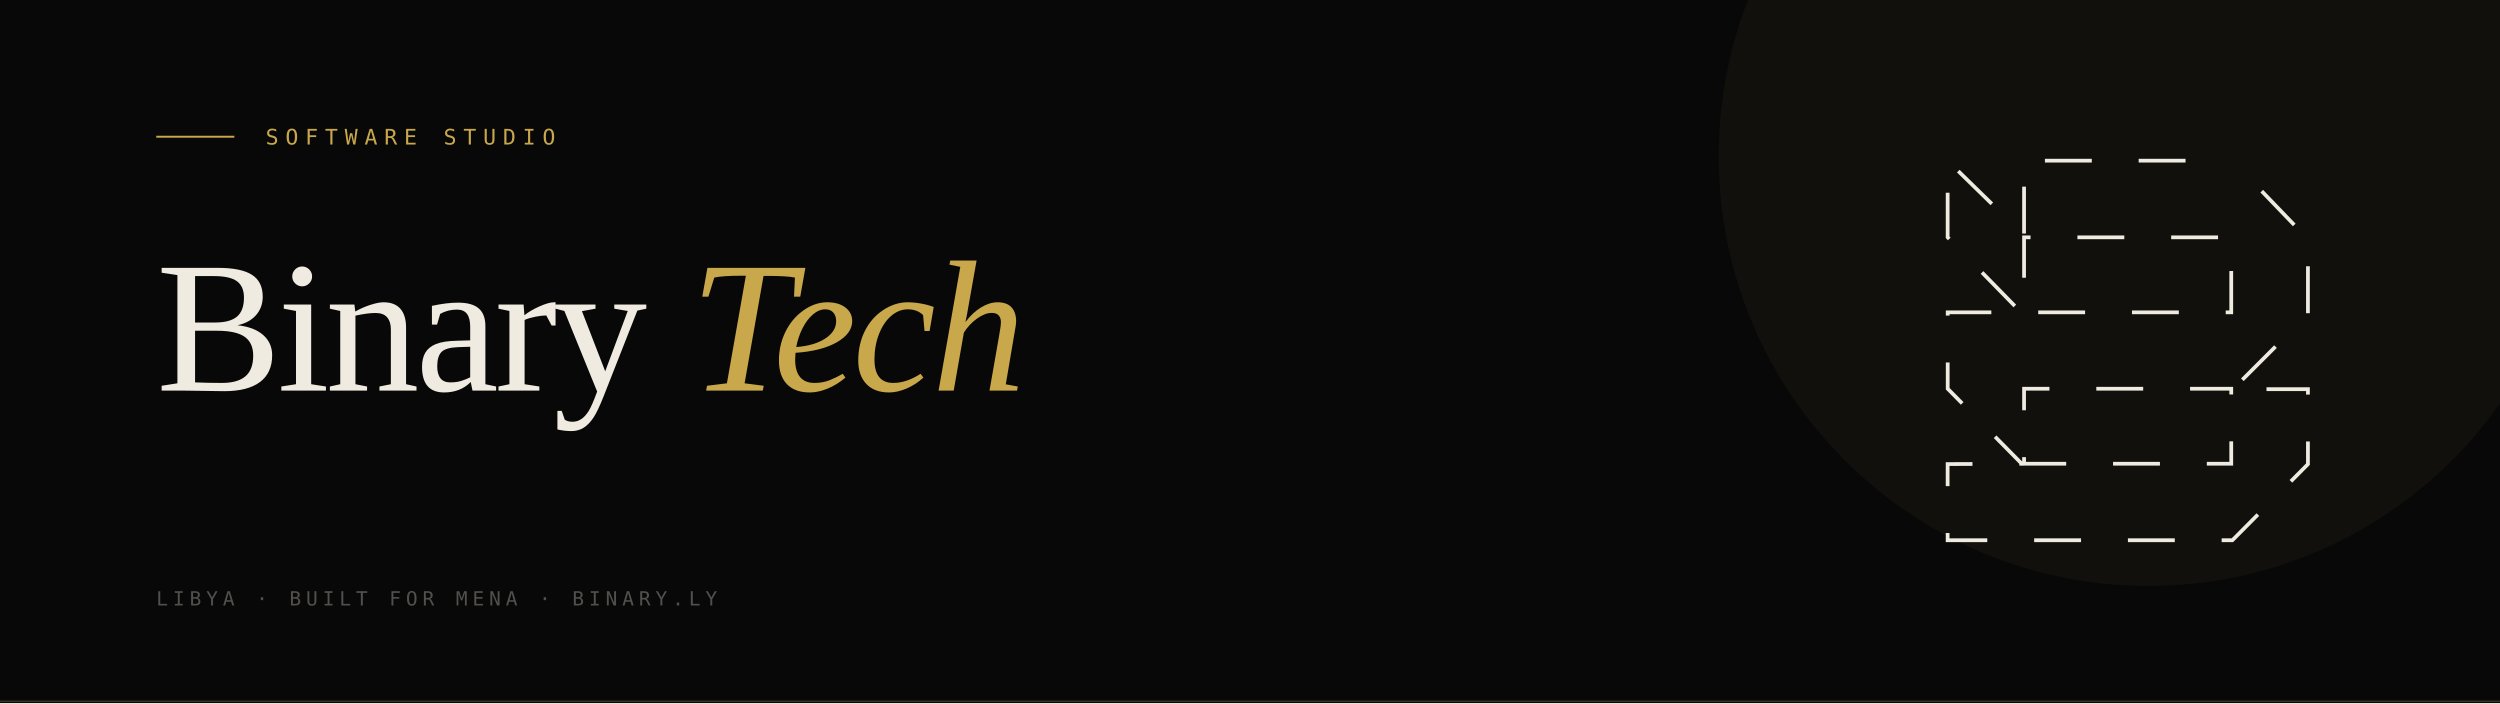
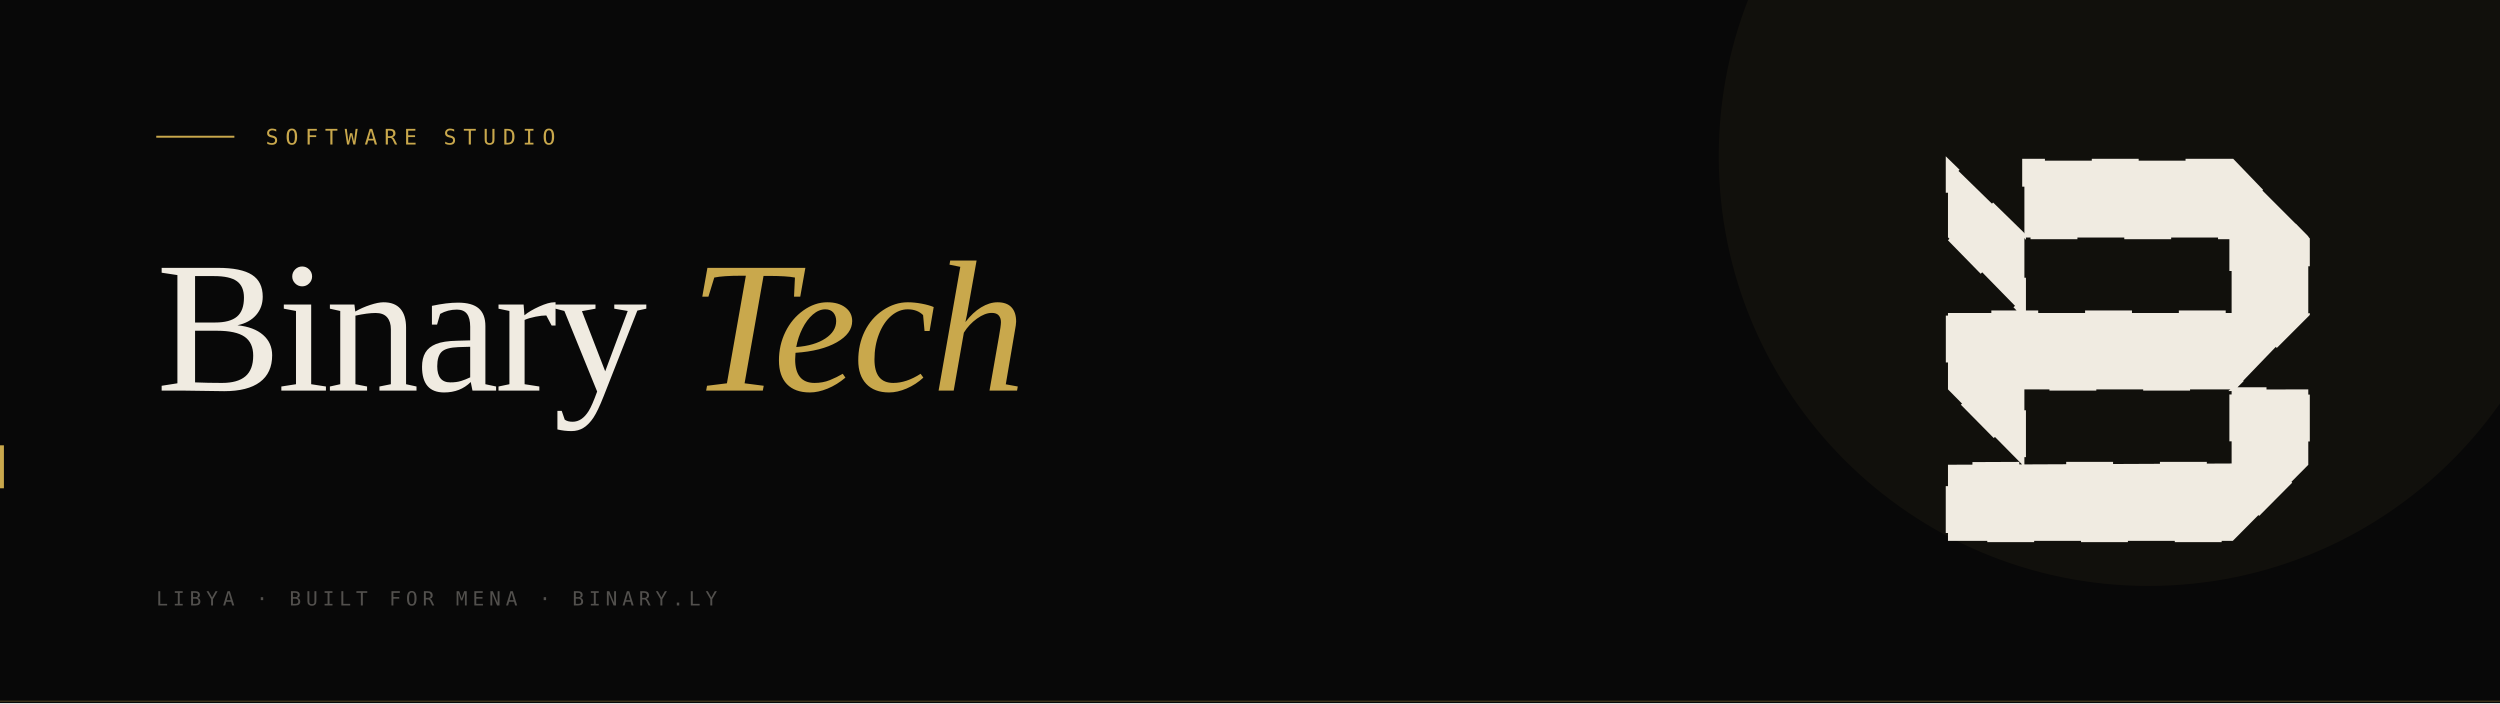
<svg xmlns="http://www.w3.org/2000/svg" viewBox="0 0 1280 360" width="1280" height="360" role="img" aria-label="Binary — Software Studio">
  <defs>
    <clipPath id="rev1">
      <rect x="80" y="226" width="0" height="28">
-         <animate attributeName="width" values="0;0;540;540;0;0" keyTimes="0;0.005;0.06;0.22;0.245;1" dur="24s" repeatCount="indefinite" />
+         <animate attributeName="width" values="0;0;510;510;0;0" keyTimes="0;0.005;0.06;0.215;0.22;1" dur="24s" repeatCount="indefinite" />
      </rect>
    </clipPath>
    <clipPath id="rev2">
      <rect x="80" y="226" width="0" height="28">
-         <animate attributeName="width" values="0;0;410;410;0;0" keyTimes="0;0.255;0.31;0.47;0.495;1" dur="24s" repeatCount="indefinite" />
+         <animate attributeName="width" values="0;0;395;395;0;0" keyTimes="0;0.255;0.31;0.465;0.47;1" dur="24s" repeatCount="indefinite" />
      </rect>
    </clipPath>
    <clipPath id="rev3">
      <rect x="80" y="226" width="0" height="28">
-         <animate attributeName="width" values="0;0;330;330;0;0" keyTimes="0;0.505;0.555;0.72;0.745;1" dur="24s" repeatCount="indefinite" />
+         <animate attributeName="width" values="0;0;325;325;0;0" keyTimes="0;0.505;0.555;0.715;0.72;1" dur="24s" repeatCount="indefinite" />
      </rect>
    </clipPath>
    <clipPath id="rev4">
      <rect x="80" y="226" width="0" height="28">
-         <animate attributeName="width" values="0;0;380;380;0;0" keyTimes="0;0.755;0.81;0.97;0.995;1" dur="24s" repeatCount="indefinite" />
+         <animate attributeName="width" values="0;0;365;365;0;0" keyTimes="0;0.755;0.81;0.965;0.97;1" dur="24s" repeatCount="indefinite" />
      </rect>
    </clipPath>
  </defs>
  <rect width="1280" height="360" fill="#080808" />
  <circle cx="1100" cy="80" r="220" fill="#C9A84C" opacity="0.05" />
  <g transform="translate(80, 70)">
    <line x1="0" y1="0" x2="40" y2="0" stroke="#C9A84C" stroke-width="1" />
    <text x="56" y="4" font-family="'SF Mono', 'Menlo', 'Consolas', monospace" font-size="11" letter-spacing="3.5" fill="#C9A84C">SOFTWARE STUDIO</text>
  </g>
  <g transform="translate(80, 200)">
    <text font-family="Georgia, 'Times New Roman', serif" font-size="96" fill="#F0EBE1" letter-spacing="-2">
      Binary <tspan font-style="italic" fill="#C9A84C">Tech</tspan>
    </text>
  </g>
-   <g font-family="Georgia, 'Times New Roman', serif" font-size="20" fill="rgba(240,235,225,0.72)" font-style="italic">
-     <g opacity="0">
-       <animate attributeName="opacity" values="0;1;1;0;0" keyTimes="0;0.005;0.22;0.245;1" dur="24s" repeatCount="indefinite" />
+   <g font-family="Georgia, 'Times New Roman', serif" font-size="20" fill="rgba(240,235,225,0.78)" font-style="italic">
+     <g opacity="1">
+       <animate attributeName="opacity" values="0;1;1;0;0" keyTimes="0;0.005;0.215;0.22;1" dur="24s" repeatCount="indefinite" />
      <text x="80" y="245" clip-path="url(#rev1)">Transforming ideas into powerful digital solutions.</text>
-       <rect x="618" y="228" width="2" height="22" fill="#C9A84C">
-         <animate attributeName="fill-opacity" values="1;0;1" keyTimes="0;0.5;1" dur="0.7s" repeatCount="indefinite" />
-       </rect>
    </g>
    <g opacity="0">
-       <animate attributeName="opacity" values="0;0;1;1;0;0" keyTimes="0;0.25;0.255;0.47;0.495;1" dur="24s" repeatCount="indefinite" />
+       <animate attributeName="opacity" values="0;0;1;1;0;0" keyTimes="0;0.255;0.26;0.465;0.47;1" dur="24s" repeatCount="indefinite" />
      <text x="80" y="245" clip-path="url(#rev2)">Precision over speed. Open by default.</text>
-       <rect x="488" y="228" width="2" height="22" fill="#C9A84C">
-         <animate attributeName="fill-opacity" values="1;0;1" keyTimes="0;0.5;1" dur="0.7s" repeatCount="indefinite" />
-       </rect>
    </g>
    <g opacity="0">
-       <animate attributeName="opacity" values="0;0;1;1;0;0" keyTimes="0;0.50;0.505;0.72;0.745;1" dur="24s" repeatCount="indefinite" />
+       <animate attributeName="opacity" values="0;0;1;1;0;0" keyTimes="0;0.505;0.51;0.715;0.72;1" dur="24s" repeatCount="indefinite" />
      <text x="80" y="245" clip-path="url(#rev3)">Built in Libya. Shipped to MENA.</text>
-       <rect x="408" y="228" width="2" height="22" fill="#C9A84C">
-         <animate attributeName="fill-opacity" values="1;0;1" keyTimes="0;0.5;1" dur="0.7s" repeatCount="indefinite" />
-       </rect>
    </g>
    <g opacity="0">
-       <animate attributeName="opacity" values="0;0;1;1;0;0" keyTimes="0;0.75;0.755;0.97;0.995;1" dur="24s" repeatCount="indefinite" />
+       <animate attributeName="opacity" values="0;0;1;1;0;0" keyTimes="0;0.755;0.76;0.965;0.97;1" dur="24s" repeatCount="indefinite" />
      <text x="80" y="245" clip-path="url(#rev4)">We craft instruments, not just code.</text>
-       <rect x="458" y="228" width="2" height="22" fill="#C9A84C">
-         <animate attributeName="fill-opacity" values="1;0;1" keyTimes="0;0.5;1" dur="0.7s" repeatCount="indefinite" />
-       </rect>
    </g>
+   </g>
+   <g>
+     <animate attributeName="opacity" values="0;0;1;1;0;0;1;1;0;0;1;1;0;0;1;1;0" keyTimes="0;0.005;0.01;0.215;0.22;0.255;0.26;0.465;0.47;0.505;0.51;0.715;0.72;0.755;0.76;0.965;0.97" dur="24s" repeatCount="indefinite" />
+     <rect y="228" width="2" height="22" fill="#C9A84C">
+       <animate attributeName="x" values="80;590;590;80;475;475;80;405;405;80;445;445" keyTimes="0;0.06;0.22;0.255;0.31;0.47;0.505;0.555;0.72;0.755;0.81;0.97" dur="24s" repeatCount="indefinite" />
+       <animate attributeName="fill-opacity" values="1;0;1" keyTimes="0;0.5;1" dur="0.7s" repeatCount="indefinite" />
+     </rect>
  </g>
  <g transform="translate(80, 310)">
    <text font-family="'SF Mono', 'Menlo', 'Consolas', monospace" font-size="10" letter-spacing="2.5" fill="rgba(240,235,225,0.32)">
      LIBYA  ·  BUILT FOR MENA  ·  BINARY.LY
    </text>
  </g>
  <g transform="translate(960, 50) scale(0.24)">
-     <path d="M 762.5,134.44 h -444.5 v 159.3 l -163.03,-159.2 v 163.41 l 157.9,161.41 L 318,458 v -160 h 442 v 160 h -442 L 313,458 h -157.9 v 162.97 l 158.06,160.1 L 318,781 v -160 h 442 v 160 h -442 L 313,781 l -158.06,0.69 v 162.47 h 607.53 l 161.12,-162.27 v -160 h -160 l 160,-160 v -160 L 762.5,134.44 Z" fill="none" stroke="#F0EBE1" stroke-width="8" pathLength="100" stroke-dasharray="100" stroke-dashoffset="100">
+     <path d="M 762.5,134.44 h -444.5 v 159.3 l -163.03,-159.2 v 163.41 l 157.9,161.41 L 318,458 v -160 h 442 v 160 h -442 L 313,458 h -157.9 v 162.97 l 158.06,160.1 L 318,781 v -160 h 442 v 160 h -442 L 313,781 l -158.06,0.69 v 162.47 h 607.53 l 161.12,-162.27 v -160 h -160 l 160,-160 v -160 L 762.5,134.44 Z" fill="none" stroke="#F0EBE1" stroke-width="8" pathLength="100" stroke-dasharray="100" stroke-dashoffset="0">
      <animate attributeName="stroke-dashoffset" from="100" to="0" dur="2.4s" begin="0.3s" fill="freeze" />
      <animate attributeName="stroke-opacity" from="1" to="0" begin="2.6s" dur="0.6s" fill="freeze" />
    </path>
-     <path d="M924.32,622.42l-156.86.13,156.86-162.88v-163.68l-161.51-161.56h-444.1v159.3l-163.03-159.2v163.41l157.9,161.41h-157.9s0,162.97,0,162.97l158.06,160.1-158.06.69v162.47h607.53l161.12-162.27v-160.88ZM318.71,298.42h442.08v160.92h-442.08v-160.92ZM760.79,780.45l-442.08,1.94-.02-159.97h442.1v158.03Z" fill="#F0EBE1" fill-opacity="0">
+     <path d="M924.32,622.42l-156.86.13,156.86-162.88v-163.68l-161.51-161.56h-444.1v159.3l-163.03-159.2v163.41l157.9,161.41h-157.9s0,162.97,0,162.97l158.06,160.1-158.06.69v162.47h607.53l161.12-162.27v-160.88ZM318.71,298.42h442.08v160.92h-442.08v-160.92ZM760.79,780.45l-442.08,1.94-.02-159.97h442.1v158.03Z" fill="#F0EBE1" fill-opacity="1">
      <animate attributeName="fill-opacity" from="0" to="1" begin="2.4s" dur="0.7s" fill="freeze" />
    </path>
  </g>
  <line x1="0" y1="359" x2="1280" y2="359" stroke="#C9A84C" stroke-width="0.5" opacity="0.4" />
</svg>
